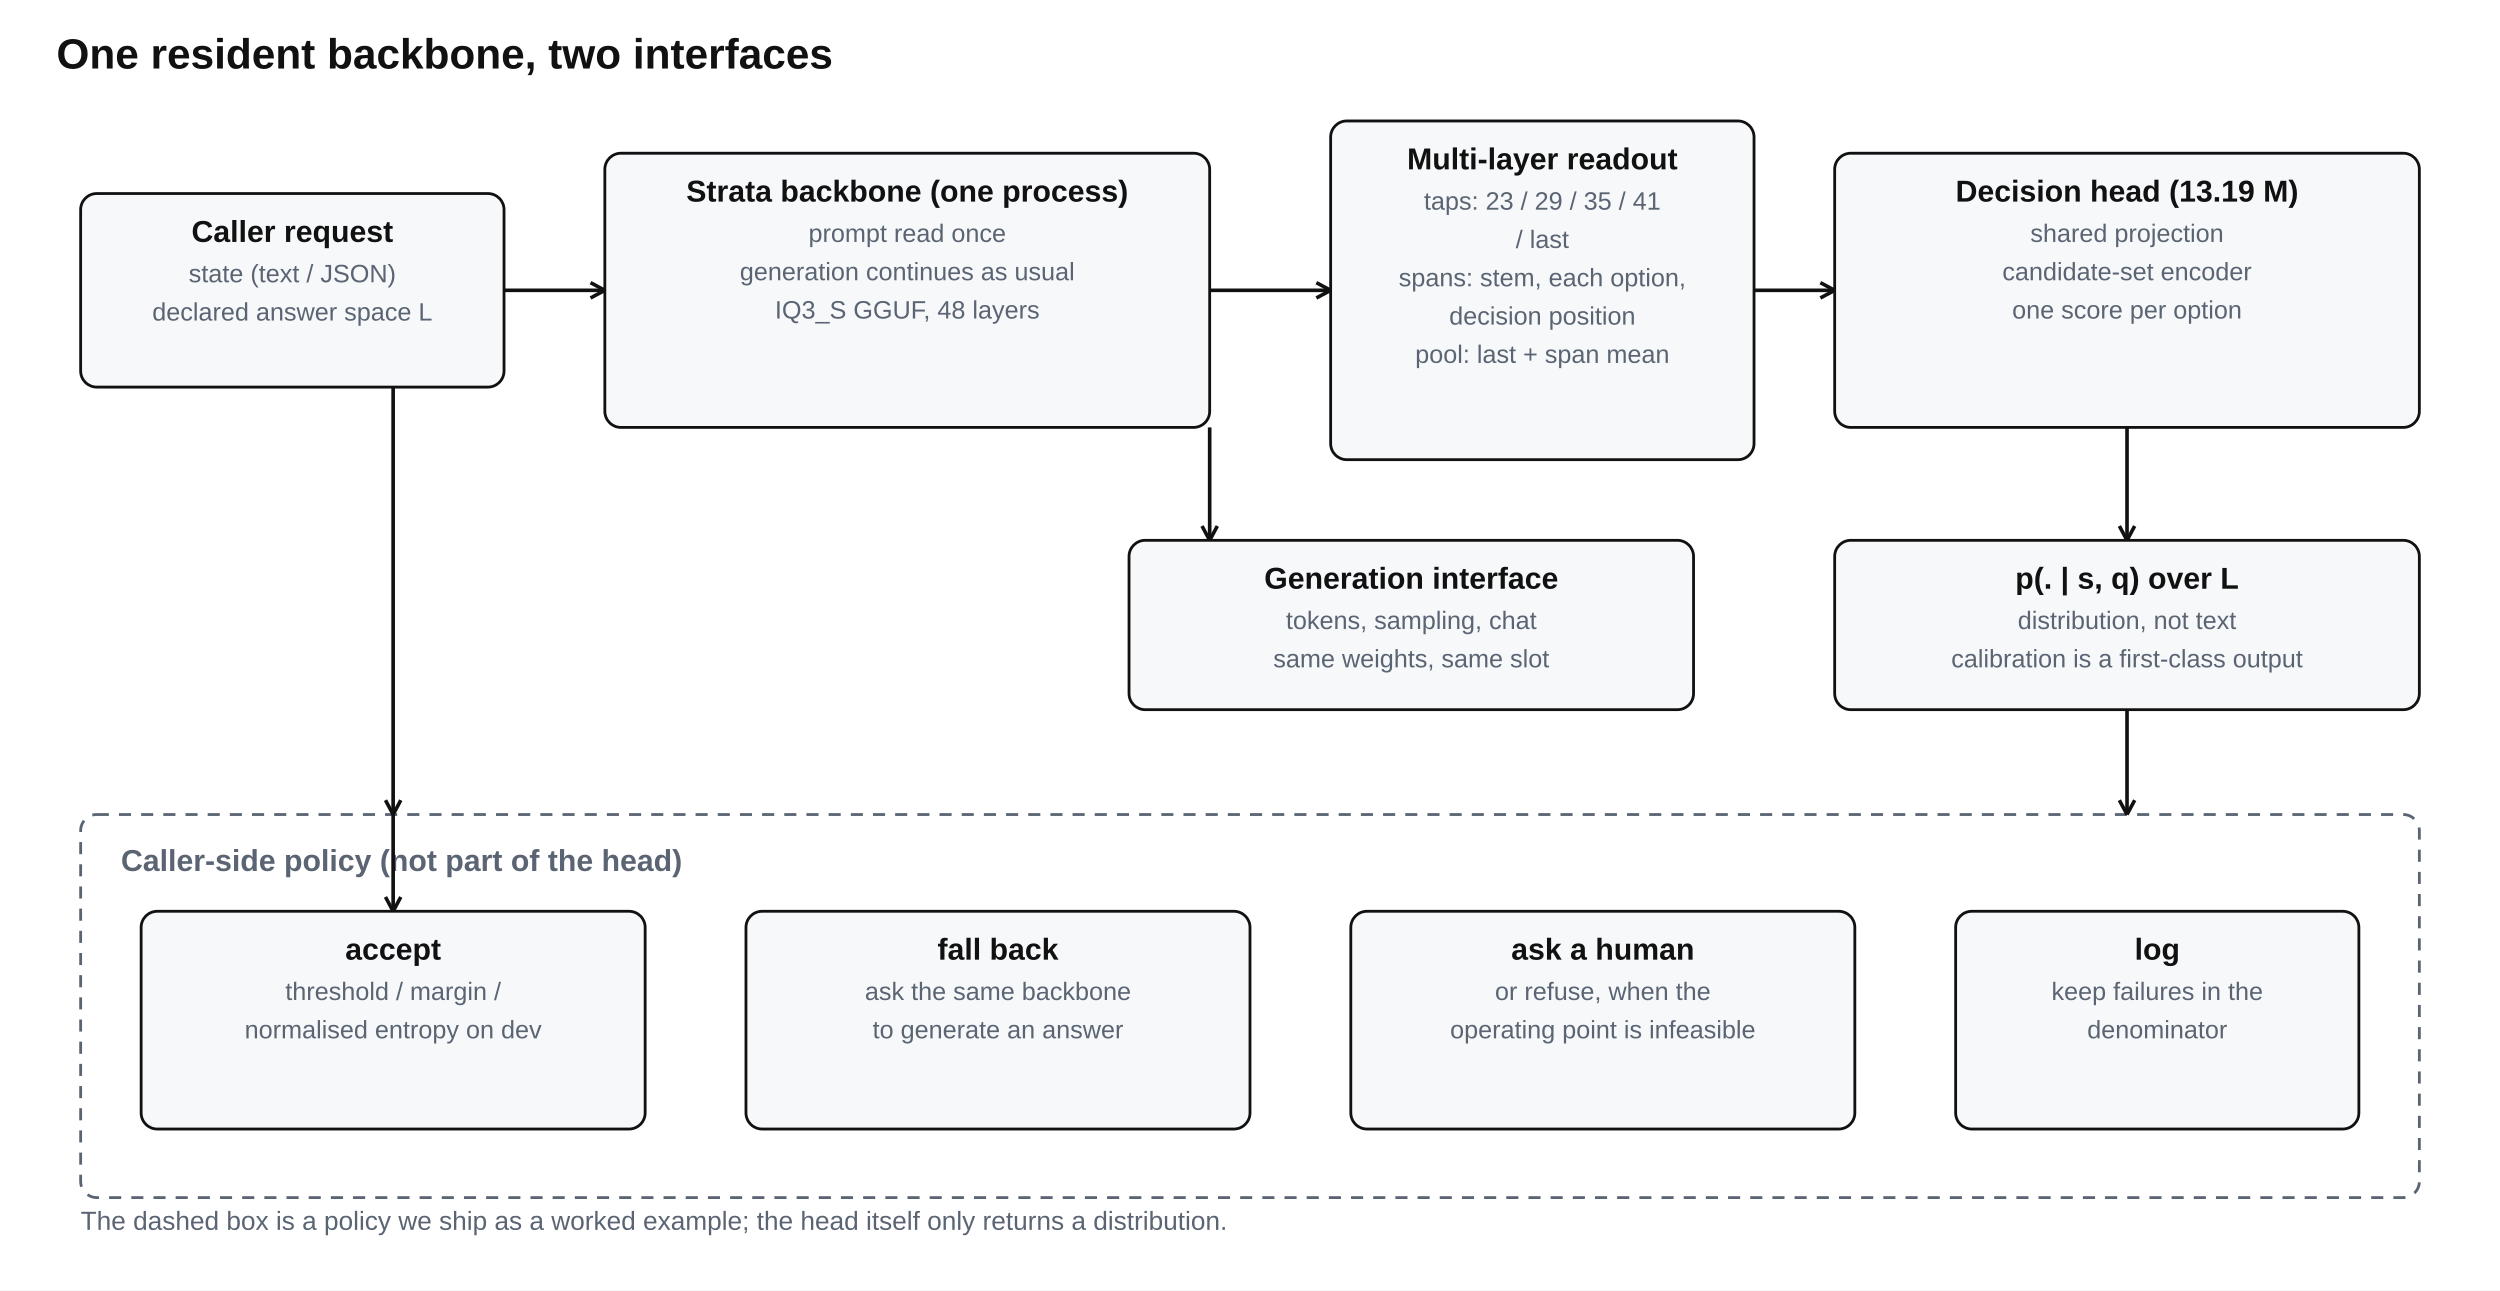
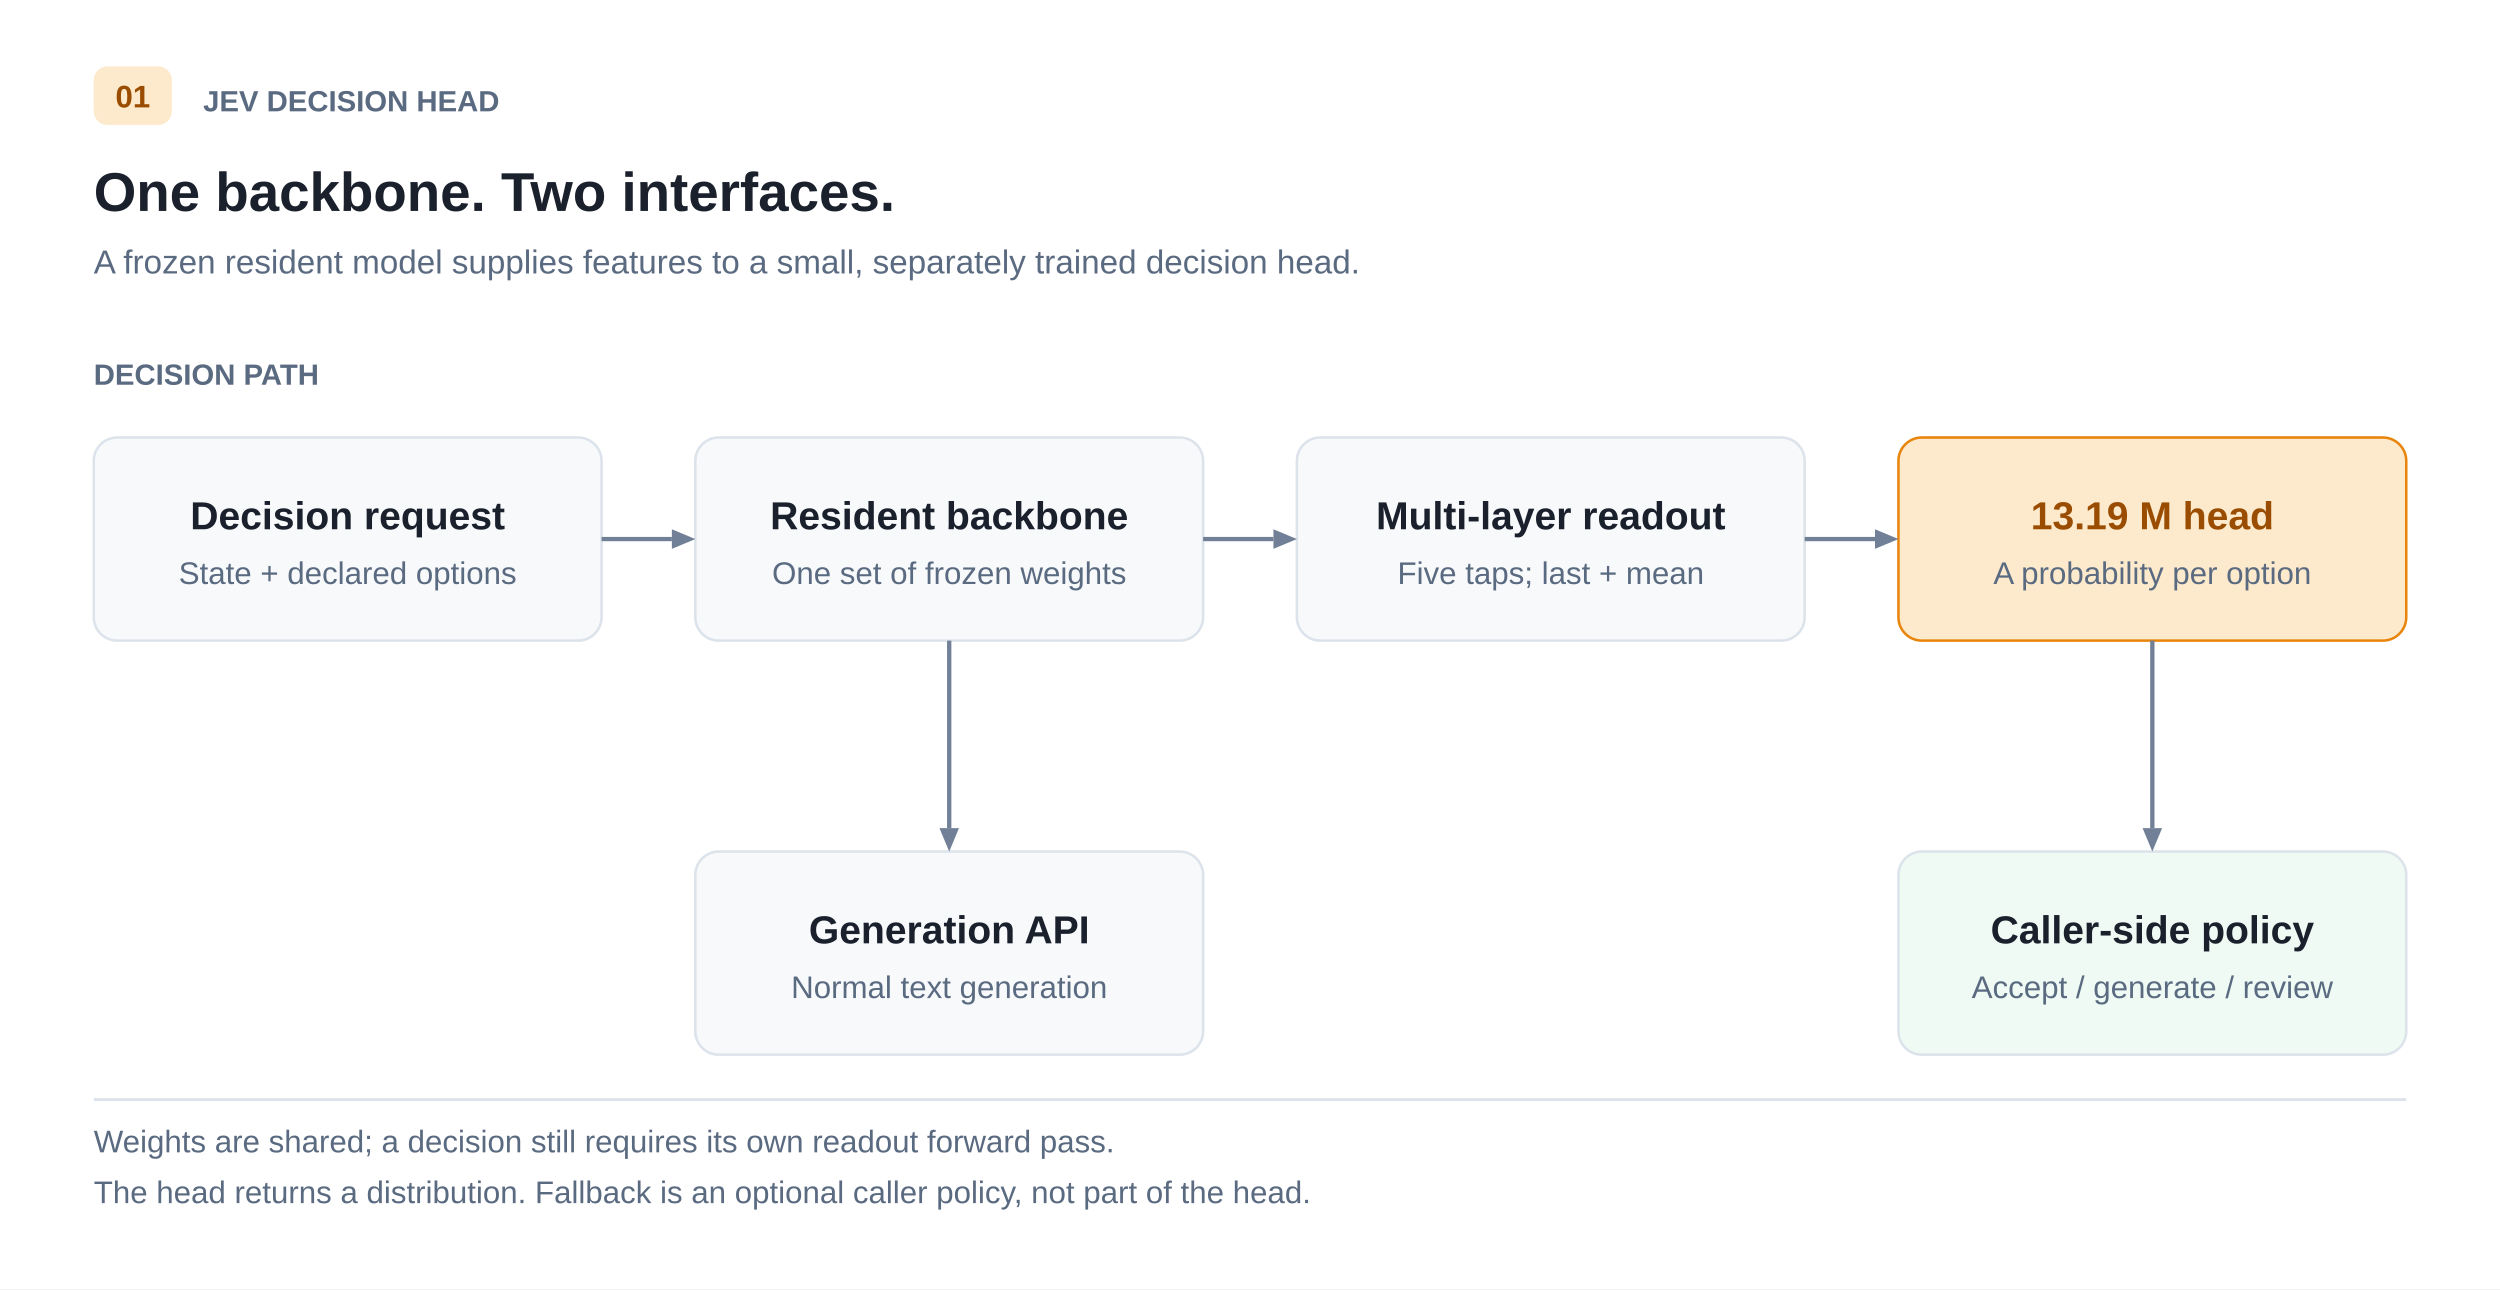
- <svg xmlns="http://www.w3.org/2000/svg" width="1240" height="640" viewBox="0 0 1240 640">
-   <rect width="1240" height="640" fill="#ffffff" />
-   <text x="28" y="34" font-family="Arial, Helvetica, sans-serif" font-size="21" font-weight="700" fill="#111111" text-anchor="start">One resident backbone, two interfaces</text>
-   <rect x="40" y="96" width="210" height="96" rx="8" fill="#f6f8fa" stroke="#111111" stroke-width="1.4" />
-   <text x="145.0" y="120" font-family="Arial, Helvetica, sans-serif" font-size="15" font-weight="700" fill="#111111" text-anchor="middle">Caller request</text>
-   <text x="145.0" y="140" font-family="Arial, Helvetica, sans-serif" font-size="12.5" font-weight="400" fill="#5a6472" text-anchor="middle">state (text / JSON)</text>
-   <text x="145.0" y="159" font-family="Arial, Helvetica, sans-serif" font-size="12.5" font-weight="400" fill="#5a6472" text-anchor="middle">declared answer space L</text>
-   <rect x="300" y="76" width="300" height="136" rx="8" fill="#f6f8fa" stroke="#111111" stroke-width="1.4" />
-   <text x="450.0" y="100" font-family="Arial, Helvetica, sans-serif" font-size="15" font-weight="700" fill="#111111" text-anchor="middle">Strata backbone (one process)</text>
-   <text x="450.0" y="120" font-family="Arial, Helvetica, sans-serif" font-size="12.5" font-weight="400" fill="#5a6472" text-anchor="middle">prompt read once</text>
-   <text x="450.0" y="139" font-family="Arial, Helvetica, sans-serif" font-size="12.5" font-weight="400" fill="#5a6472" text-anchor="middle">generation continues as usual</text>
-   <text x="450.0" y="158" font-family="Arial, Helvetica, sans-serif" font-size="12.5" font-weight="400" fill="#5a6472" text-anchor="middle">IQ3_S GGUF, 48 layers</text>
-   <rect x="660" y="60" width="210" height="168" rx="8" fill="#f6f8fa" stroke="#111111" stroke-width="1.4" />
-   <text x="765.0" y="84" font-family="Arial, Helvetica, sans-serif" font-size="15" font-weight="700" fill="#111111" text-anchor="middle">Multi-layer readout</text>
-   <text x="765.0" y="104" font-family="Arial, Helvetica, sans-serif" font-size="12.5" font-weight="400" fill="#5a6472" text-anchor="middle">taps: 23 / 29 / 35 / 41</text>
-   <text x="765.0" y="123" font-family="Arial, Helvetica, sans-serif" font-size="12.5" font-weight="400" fill="#5a6472" text-anchor="middle">/ last</text>
-   <text x="765.0" y="142" font-family="Arial, Helvetica, sans-serif" font-size="12.5" font-weight="400" fill="#5a6472" text-anchor="middle">spans: stem, each option,</text>
-   <text x="765.0" y="161" font-family="Arial, Helvetica, sans-serif" font-size="12.5" font-weight="400" fill="#5a6472" text-anchor="middle">decision position</text>
-   <text x="765.0" y="180" font-family="Arial, Helvetica, sans-serif" font-size="12.5" font-weight="400" fill="#5a6472" text-anchor="middle">pool: last + span mean</text>
-   <rect x="910" y="76" width="290" height="136" rx="8" fill="#f6f8fa" stroke="#111111" stroke-width="1.4" />
-   <text x="1055.0" y="100" font-family="Arial, Helvetica, sans-serif" font-size="15" font-weight="700" fill="#111111" text-anchor="middle">Decision head (13.19 M)</text>
-   <text x="1055.0" y="120" font-family="Arial, Helvetica, sans-serif" font-size="12.5" font-weight="400" fill="#5a6472" text-anchor="middle">shared projection</text>
-   <text x="1055.0" y="139" font-family="Arial, Helvetica, sans-serif" font-size="12.5" font-weight="400" fill="#5a6472" text-anchor="middle">candidate-set encoder</text>
-   <text x="1055.0" y="158" font-family="Arial, Helvetica, sans-serif" font-size="12.5" font-weight="400" fill="#5a6472" text-anchor="middle">one score per option</text>
-   <rect x="910" y="268" width="290" height="84" rx="8" fill="#f6f8fa" stroke="#111111" stroke-width="1.4" />
-   <text x="1055.0" y="292" font-family="Arial, Helvetica, sans-serif" font-size="15" font-weight="700" fill="#111111" text-anchor="middle">p(. | s, q) over L</text>
-   <text x="1055.0" y="312" font-family="Arial, Helvetica, sans-serif" font-size="12.5" font-weight="400" fill="#5a6472" text-anchor="middle">distribution, not text</text>
-   <text x="1055.0" y="331" font-family="Arial, Helvetica, sans-serif" font-size="12.5" font-weight="400" fill="#5a6472" text-anchor="middle">calibration is a first-class output</text>
-   <rect x="560" y="268" width="280" height="84" rx="8" fill="#f6f8fa" stroke="#111111" stroke-width="1.4" />
-   <text x="700.0" y="292" font-family="Arial, Helvetica, sans-serif" font-size="15" font-weight="700" fill="#111111" text-anchor="middle">Generation interface</text>
-   <text x="700.0" y="312" font-family="Arial, Helvetica, sans-serif" font-size="12.5" font-weight="400" fill="#5a6472" text-anchor="middle">tokens, sampling, chat</text>
-   <text x="700.0" y="331" font-family="Arial, Helvetica, sans-serif" font-size="12.5" font-weight="400" fill="#5a6472" text-anchor="middle">same weights, same slot</text>
-   <rect x="40" y="404" width="1160" height="190" rx="8" fill="#ffffff" stroke="#5a6472" stroke-width="1.4" stroke-dasharray="6 5" />
-   <text x="60" y="432" font-family="Arial, Helvetica, sans-serif" font-size="15" font-weight="700" fill="#5a6472" text-anchor="start">Caller-side policy (not part of the head)</text>
-   <rect x="70" y="452" width="250" height="108" rx="8" fill="#f6f8fa" stroke="#111111" stroke-width="1.4" />
-   <text x="195.0" y="476" font-family="Arial, Helvetica, sans-serif" font-size="15" font-weight="700" fill="#111111" text-anchor="middle">accept</text>
-   <text x="195.0" y="496" font-family="Arial, Helvetica, sans-serif" font-size="12.5" font-weight="400" fill="#5a6472" text-anchor="middle">threshold / margin /</text>
-   <text x="195.0" y="515" font-family="Arial, Helvetica, sans-serif" font-size="12.5" font-weight="400" fill="#5a6472" text-anchor="middle">normalised entropy on dev</text>
-   <rect x="370" y="452" width="250" height="108" rx="8" fill="#f6f8fa" stroke="#111111" stroke-width="1.4" />
-   <text x="495.0" y="476" font-family="Arial, Helvetica, sans-serif" font-size="15" font-weight="700" fill="#111111" text-anchor="middle">fall back</text>
-   <text x="495.0" y="496" font-family="Arial, Helvetica, sans-serif" font-size="12.5" font-weight="400" fill="#5a6472" text-anchor="middle">ask the same backbone</text>
-   <text x="495.0" y="515" font-family="Arial, Helvetica, sans-serif" font-size="12.5" font-weight="400" fill="#5a6472" text-anchor="middle">to generate an answer</text>
-   <rect x="670" y="452" width="250" height="108" rx="8" fill="#f6f8fa" stroke="#111111" stroke-width="1.4" />
-   <text x="795.0" y="476" font-family="Arial, Helvetica, sans-serif" font-size="15" font-weight="700" fill="#111111" text-anchor="middle">ask a human</text>
-   <text x="795.0" y="496" font-family="Arial, Helvetica, sans-serif" font-size="12.5" font-weight="400" fill="#5a6472" text-anchor="middle">or refuse, when the</text>
-   <text x="795.0" y="515" font-family="Arial, Helvetica, sans-serif" font-size="12.5" font-weight="400" fill="#5a6472" text-anchor="middle">operating point is infeasible</text>
-   <rect x="970" y="452" width="200" height="108" rx="8" fill="#f6f8fa" stroke="#111111" stroke-width="1.4" />
-   <text x="1070.0" y="476" font-family="Arial, Helvetica, sans-serif" font-size="15" font-weight="700" fill="#111111" text-anchor="middle">log</text>
-   <text x="1070.0" y="496" font-family="Arial, Helvetica, sans-serif" font-size="12.5" font-weight="400" fill="#5a6472" text-anchor="middle">keep failures in the</text>
-   <text x="1070.0" y="515" font-family="Arial, Helvetica, sans-serif" font-size="12.5" font-weight="400" fill="#5a6472" text-anchor="middle">denominator</text>
-   <line x1="250" y1="144" x2="300" y2="144" stroke="#111111" stroke-width="1.8" />
-   <line x1="300" y1="144" x2="292.9" y2="147.8" stroke="#111111" stroke-width="1.8" />
-   <line x1="300" y1="144" x2="292.9" y2="140.2" stroke="#111111" stroke-width="1.8" />
-   <line x1="600" y1="144" x2="660" y2="144" stroke="#111111" stroke-width="1.8" />
-   <line x1="660" y1="144" x2="652.9" y2="147.8" stroke="#111111" stroke-width="1.8" />
-   <line x1="660" y1="144" x2="652.9" y2="140.2" stroke="#111111" stroke-width="1.8" />
-   <line x1="870" y1="144" x2="910" y2="144" stroke="#111111" stroke-width="1.8" />
-   <line x1="910" y1="144" x2="902.9" y2="147.8" stroke="#111111" stroke-width="1.8" />
-   <line x1="910" y1="144" x2="902.9" y2="140.2" stroke="#111111" stroke-width="1.8" />
-   <line x1="1055" y1="212" x2="1055" y2="268" stroke="#111111" stroke-width="1.8" />
-   <line x1="1055" y1="268" x2="1051.2" y2="260.9" stroke="#111111" stroke-width="1.8" />
-   <line x1="1055" y1="268" x2="1058.8" y2="260.9" stroke="#111111" stroke-width="1.8" />
-   <line x1="600" y1="212" x2="600" y2="268" stroke="#111111" stroke-width="1.8" />
-   <line x1="600" y1="268" x2="596.2" y2="260.9" stroke="#111111" stroke-width="1.8" />
-   <line x1="600" y1="268" x2="603.8" y2="260.9" stroke="#111111" stroke-width="1.8" />
-   <line x1="1055" y1="352" x2="1055" y2="404" stroke="#111111" stroke-width="1.8" />
-   <line x1="1055" y1="404" x2="1051.2" y2="396.9" stroke="#111111" stroke-width="1.8" />
-   <line x1="1055" y1="404" x2="1058.8" y2="396.9" stroke="#111111" stroke-width="1.8" />
-   <line x1="195" y1="192" x2="195" y2="404" stroke="#111111" stroke-width="1.8" />
-   <line x1="195" y1="404" x2="191.2" y2="396.9" stroke="#111111" stroke-width="1.8" />
-   <line x1="195" y1="404" x2="198.8" y2="396.9" stroke="#111111" stroke-width="1.8" />
-   <line x1="195" y1="404" x2="195" y2="452" stroke="#111111" stroke-width="1.8" />
-   <line x1="195" y1="452" x2="191.2" y2="444.9" stroke="#111111" stroke-width="1.8" />
-   <line x1="195" y1="452" x2="198.8" y2="444.9" stroke="#111111" stroke-width="1.8" />
-   <text x="40" y="610" font-family="Arial, Helvetica, sans-serif" font-size="13" font-weight="400" fill="#5a6472" text-anchor="start">The dashed box is a policy we ship as a worked example; the head itself only returns a distribution.</text>
+ <svg xmlns="http://www.w3.org/2000/svg" width="1280" height="660" viewBox="0 0 1280 660" role="img">
+   <rect x="0" y="0" width="1280" height="660" rx="0" fill="#ffffff" stroke="none" stroke-width="1.3" />
+   <rect x="48" y="34" width="40" height="30" rx="7" fill="#fdeacc" stroke="none" stroke-width="1.3" />
+   <text x="68" y="55" font-family="Arial, Helvetica, sans-serif" font-size="16" text-anchor="middle" font-weight="700" fill="#9a4d00">01</text>
+   <text x="104" y="57" font-family="Arial, Helvetica, sans-serif" font-size="15" text-anchor="start" font-weight="700" fill="#5a6a80">JEV DECISION HEAD</text>
+   <text x="48" y="108" font-family="Arial, Helvetica, sans-serif" font-size="28" text-anchor="start" font-weight="700" fill="#1a202c">One backbone. Two interfaces.</text>
+   <text x="48" y="140" font-family="Arial, Helvetica, sans-serif" font-size="17" text-anchor="start" font-weight="400" fill="#5a6a80">A frozen resident model supplies features to a small, separately trained decision head.</text>
+   <rect x="48" y="224" width="260" height="104" rx="12" fill="#f7f9fb" stroke="#dce3eb" stroke-width="1.3" />
+   <text x="178.0" y="271.0" font-family="Arial, Helvetica, sans-serif" font-size="20" text-anchor="middle" font-weight="700" fill="#1a202c">Decision request</text>
+   <text x="178.0" y="299.0" font-family="Arial, Helvetica, sans-serif" font-size="16" text-anchor="middle" font-weight="400" fill="#5a6a80">State + declared options</text>
+   <rect x="356" y="224" width="260" height="104" rx="12" fill="#f7f9fb" stroke="#dce3eb" stroke-width="1.3" />
+   <text x="486.0" y="271.0" font-family="Arial, Helvetica, sans-serif" font-size="20" text-anchor="middle" font-weight="700" fill="#1a202c">Resident backbone</text>
+   <text x="486.0" y="299.0" font-family="Arial, Helvetica, sans-serif" font-size="16" text-anchor="middle" font-weight="400" fill="#5a6a80">One set of frozen weights</text>
+   <rect x="664" y="224" width="260" height="104" rx="12" fill="#f7f9fb" stroke="#dce3eb" stroke-width="1.3" />
+   <text x="794.0" y="271.0" font-family="Arial, Helvetica, sans-serif" font-size="20" text-anchor="middle" font-weight="700" fill="#1a202c">Multi-layer readout</text>
+   <text x="794.0" y="299.0" font-family="Arial, Helvetica, sans-serif" font-size="16" text-anchor="middle" font-weight="400" fill="#5a6a80">Five taps; last + mean</text>
+   <rect x="972" y="224" width="260" height="104" rx="12" fill="#fdeacc" stroke="#e8850c" stroke-width="1.3" />
+   <text x="1102.0" y="271.0" font-family="Arial, Helvetica, sans-serif" font-size="20" text-anchor="middle" font-weight="700" fill="#9a4d00">13.19 M head</text>
+   <text x="1102.0" y="299.0" font-family="Arial, Helvetica, sans-serif" font-size="16" text-anchor="middle" font-weight="400" fill="#5a6a80">A probability per option</text>
+   <line x1="308" y1="276" x2="344.0" y2="276.0" stroke="#718096" stroke-width="2.2" />
+   <polygon points="356,276 344.0,281.0 344.0,271.0" fill="#718096" />
+   <line x1="616" y1="276" x2="652.0" y2="276.0" stroke="#718096" stroke-width="2.2" />
+   <polygon points="664,276 652.0,281.0 652.0,271.0" fill="#718096" />
+   <line x1="924" y1="276" x2="960.0" y2="276.0" stroke="#718096" stroke-width="2.2" />
+   <polygon points="972,276 960.0,281.0 960.0,271.0" fill="#718096" />
+   <rect x="356" y="436" width="260" height="104" rx="12" fill="#f7f9fb" stroke="#dce3eb" stroke-width="1.3" />
+   <text x="486.0" y="483.0" font-family="Arial, Helvetica, sans-serif" font-size="20" text-anchor="middle" font-weight="700" fill="#1a202c">Generation API</text>
+   <text x="486.0" y="511.0" font-family="Arial, Helvetica, sans-serif" font-size="16" text-anchor="middle" font-weight="400" fill="#5a6a80">Normal text generation</text>
+   <line x1="486" y1="328" x2="486.0" y2="424.0" stroke="#718096" stroke-width="2.2" />
+   <polygon points="486,436 481.0,424.0 491.0,424.0" fill="#718096" />
+   <rect x="972" y="436" width="260" height="104" rx="12" fill="#eefaf3" stroke="#dce3eb" stroke-width="1.3" />
+   <text x="1102.0" y="483.0" font-family="Arial, Helvetica, sans-serif" font-size="20" text-anchor="middle" font-weight="700" fill="#1a202c">Caller-side policy</text>
+   <text x="1102.0" y="511.0" font-family="Arial, Helvetica, sans-serif" font-size="16" text-anchor="middle" font-weight="400" fill="#5a6a80">Accept / generate / review</text>
+   <line x1="1102" y1="328" x2="1102.0" y2="424.0" stroke="#718096" stroke-width="2.2" />
+   <polygon points="1102,436 1097.0,424.0 1107.0,424.0" fill="#718096" />
+   <text x="48" y="197" font-family="Arial, Helvetica, sans-serif" font-size="15" text-anchor="start" font-weight="700" fill="#5a6a80">DECISION PATH</text>
+   <line x1="48" y1="563" x2="1232" y2="563" stroke="#dce3eb" stroke-width="1.5" />
+   <text x="48" y="590" font-family="Arial, Helvetica, sans-serif" font-size="16" text-anchor="start" font-weight="400" fill="#5a6a80">Weights are shared; a decision still requires its own readout forward pass.</text>
+   <text x="48" y="616" font-family="Arial, Helvetica, sans-serif" font-size="16" text-anchor="start" font-weight="400" fill="#5a6a80">The head returns a distribution. Fallback is an optional caller policy, not part of the head.</text>
</svg>
